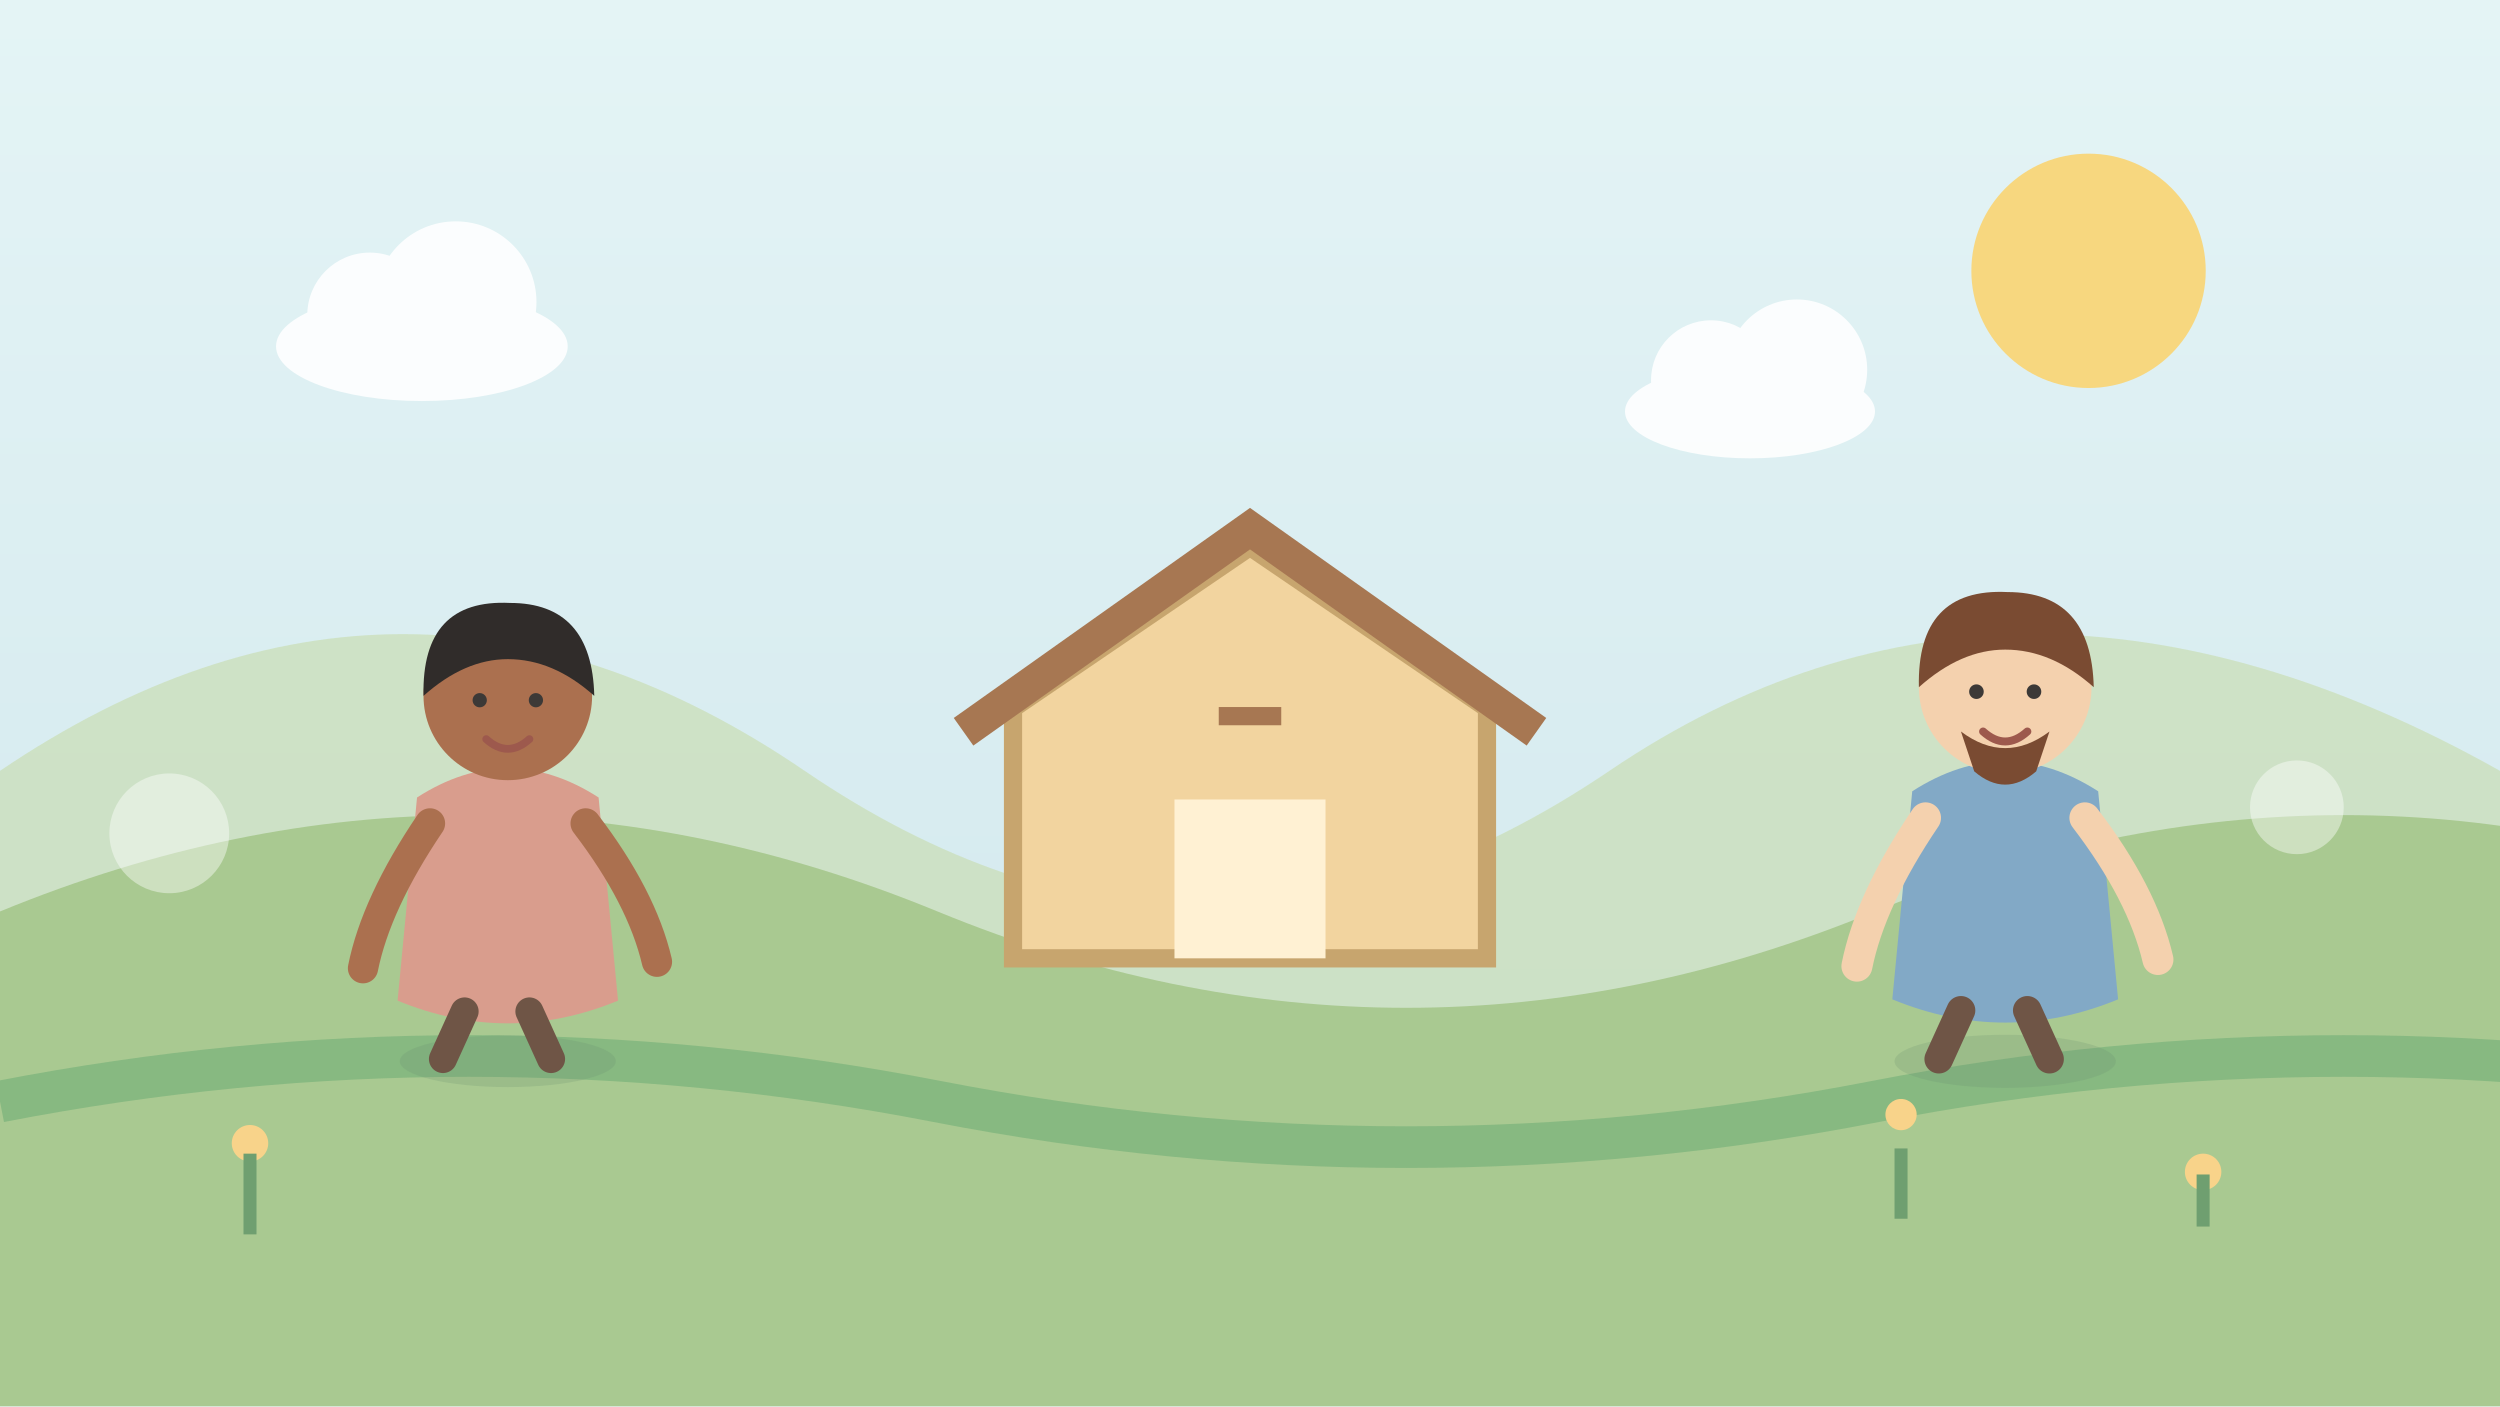
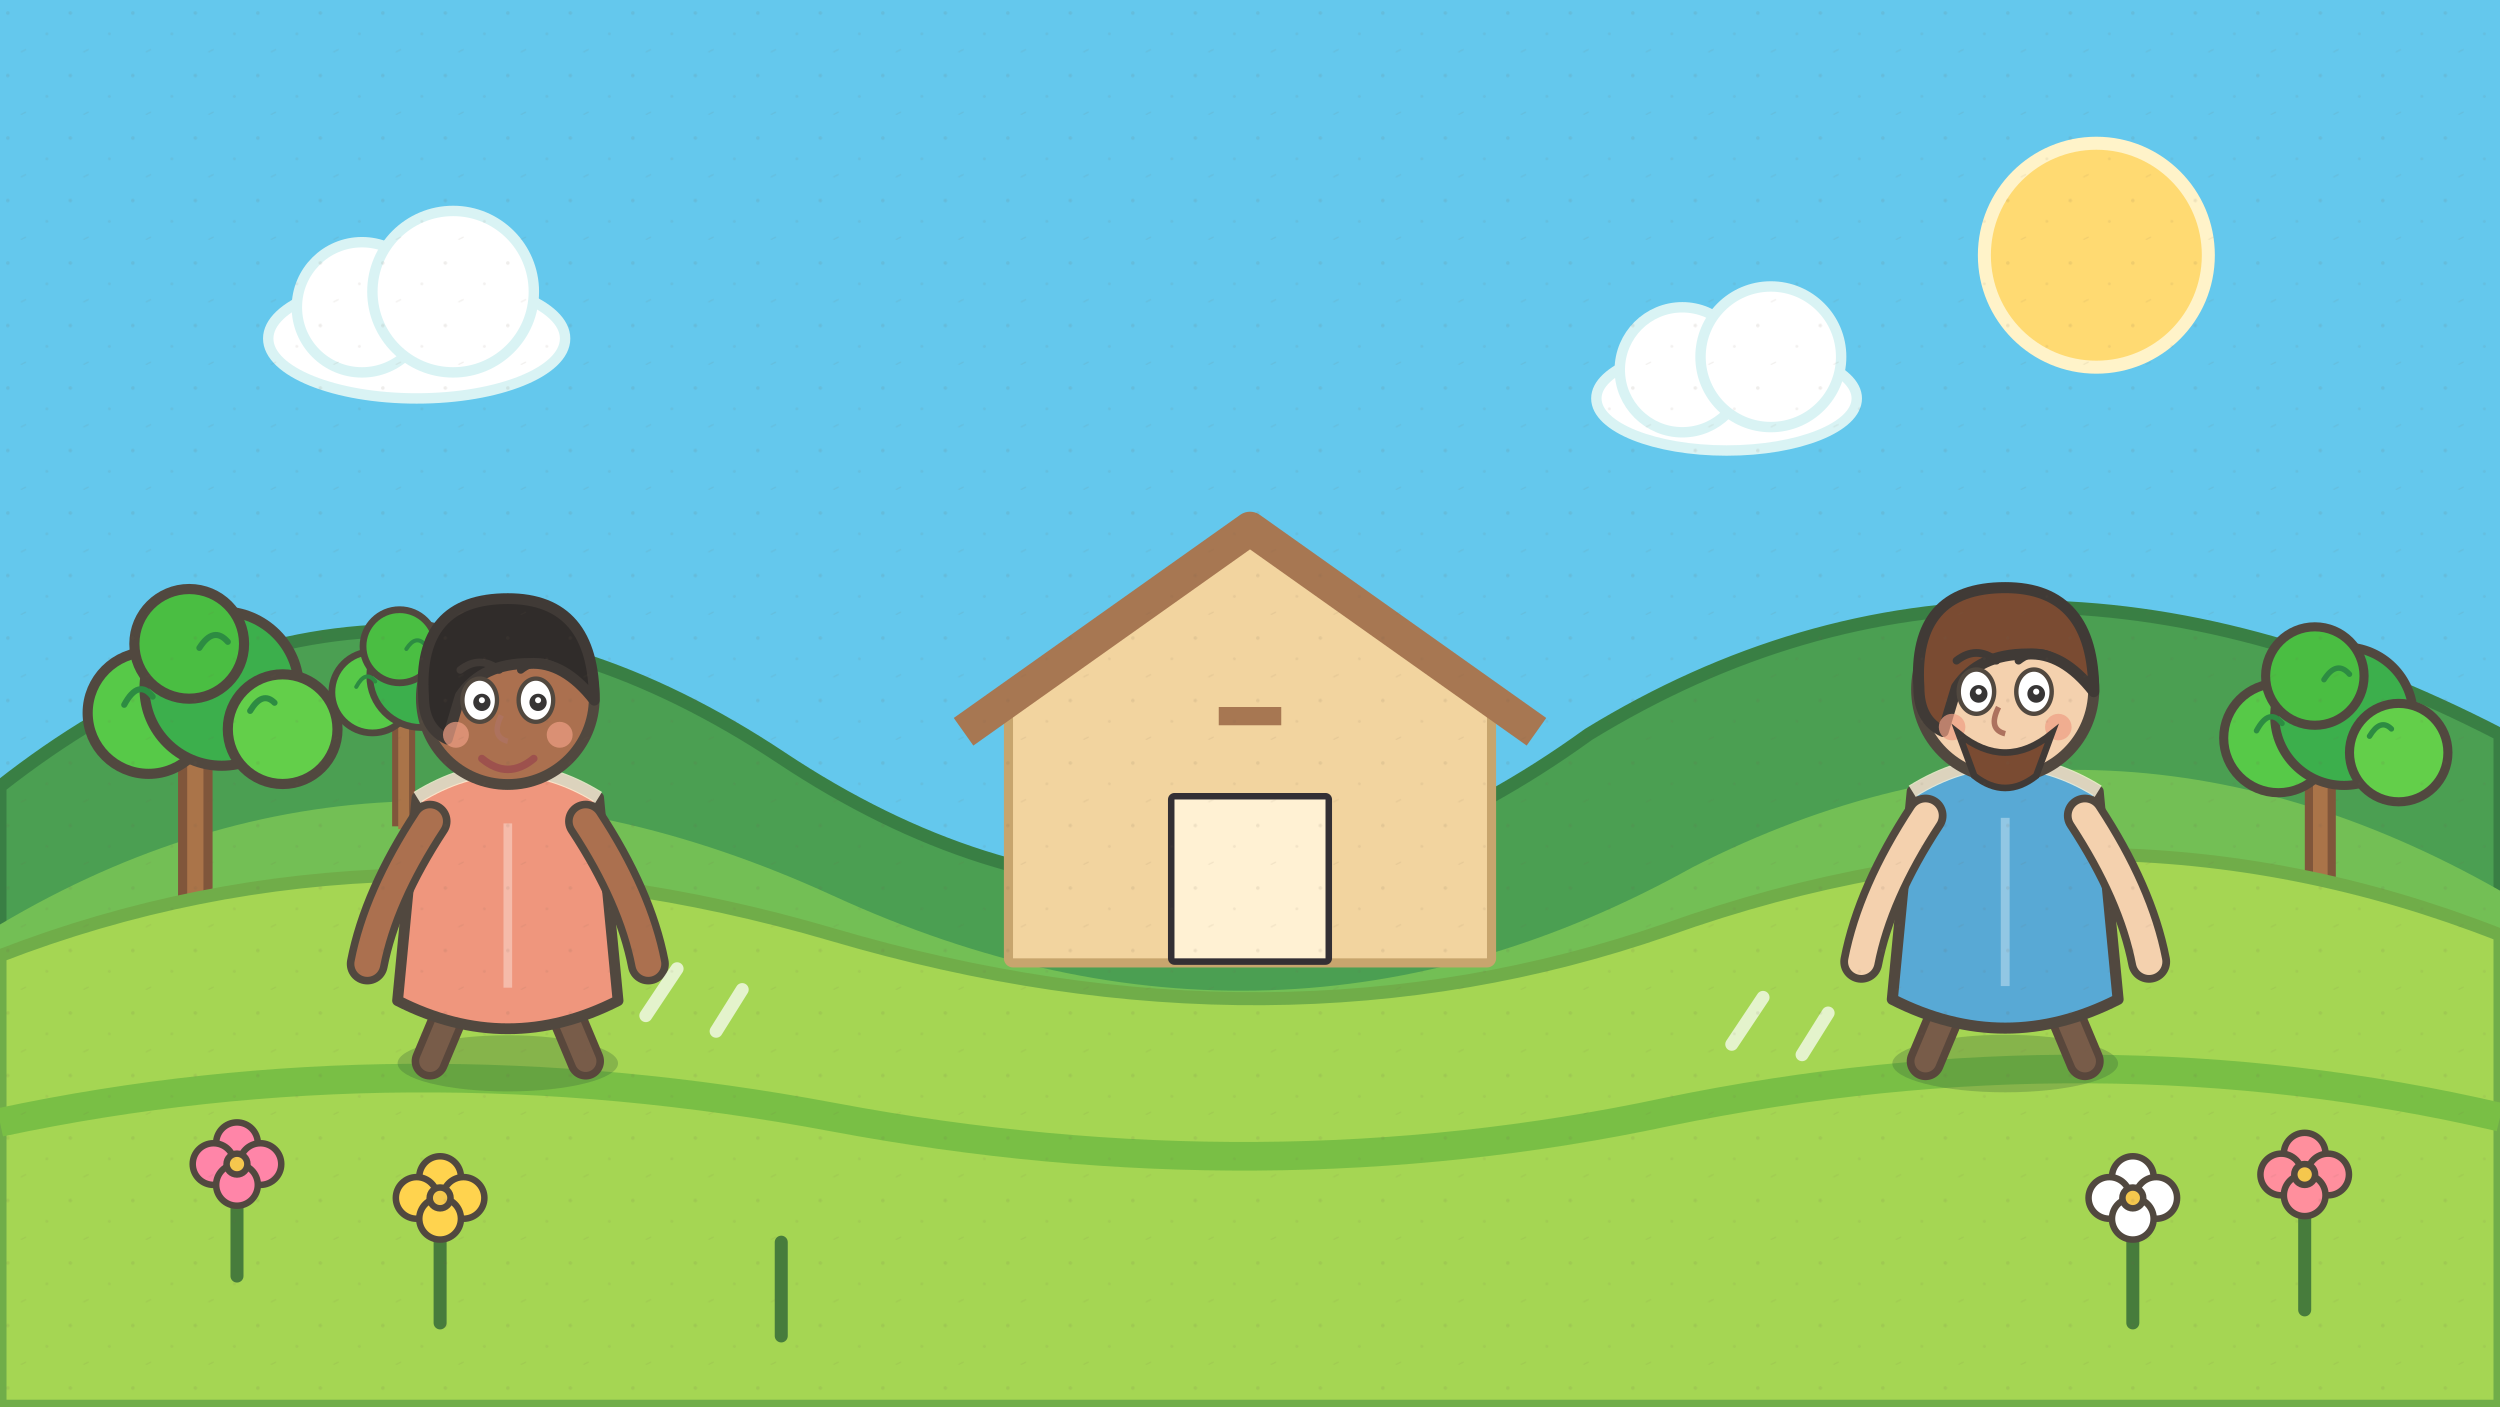
<svg xmlns="http://www.w3.org/2000/svg" viewBox="0 0 960 540">
  <defs>
-     <linearGradient id="sky" x2="0" y2="1">
-       <stop stop-color="#e4f4f5" />
-       <stop offset="1" stop-color="#cfe6ed" />
-     </linearGradient>
+     <pattern id="paper" width="24" height="24" patternUnits="userSpaceOnUse">
+       <circle cx="3" cy="5" r=".7" fill="#6f5d4b" opacity=".22" />
+       <circle cx="18" cy="13" r=".55" fill="#6f5d4b" opacity=".18" />
+       <path d="M8 20l2-1" stroke="#6f5d4b" stroke-width=".5" opacity=".18" />
+     </pattern>
  </defs>
-   <rect width="960" height="540" fill="url(#sky)" />
-   <circle cx="802" cy="104" r="45" fill="#f7d77f" />
-   <g fill="#fff" opacity=".88">
-     <ellipse cx="162" cy="133" rx="56" ry="21" />
-     <circle cx="142" cy="121" r="24" />
-     <circle cx="175" cy="116" r="31" />
-     <ellipse cx="672" cy="158" rx="48" ry="18" />
-     <circle cx="657" cy="146" r="23" />
-     <circle cx="690" cy="142" r="27" />
+   <rect width="960" height="540" fill="#64c8ed" />
+   <circle cx="805" cy="98" r="43" fill="#ffda72" stroke="#fff3c9" stroke-width="5" />
+   <g fill="#fff" stroke="#d9f3f4" stroke-width="4">
+     <ellipse cx="160" cy="130" rx="57" ry="23" />
+     <circle cx="139" cy="118" r="25" />
+     <circle cx="174" cy="112" r="31" />
+     <ellipse cx="663" cy="153" rx="50" ry="20" />
+     <circle cx="646" cy="142" r="24" />
+     <circle cx="680" cy="137" r="27" />
  </g>
-   <path d="M0 296q155-105 309 0t309 0 342 0v137H0z" fill="#c6dbaa" opacity=".6" />
-   <path d="M0 350q180-74 360 0t360 0 360 0v190H0z" fill="#a9c991" />
-   <path d="M0 423q180-35 360 0t360 0 360 0" fill="none" stroke="#87b981" stroke-width="16" />
-   <g>
-     <path d="M389 368V272l91-62 91 62v96z" fill="#f2d49f" stroke="#c7a56e" stroke-width="7" />
-     <path d="M370 281l110-78 110 78" fill="none" stroke="#a77752" stroke-width="13" />
-     <path d="M451 307h58v61h-58z" fill="#fff1d3" />
-     <path d="M468 275h24" stroke="#a77752" stroke-width="7" />
+   <path d="M0 302Q145 188 300 291T610 282Q770 184 960 282V423H0Z" fill="#4b9f52" stroke="#397f44" stroke-width="5" />
+   <path d="M0 355Q150 266 320 344T650 333Q805 254 960 342V446H0Z" fill="#73bf55" />
+   <g transform="translate(75 280) scale(0.78)" stroke="#51483f" stroke-width="5" stroke-linejoin="round">
+     <path d="M0 5v86" stroke="#80563b" stroke-width="17" />
+     <path d="M0 6v87" stroke="#aa7449" stroke-width="8" />
+     <circle cx="-23" cy="-8" r="30" fill="#57c948" />
+     <circle cx="13" cy="-20" r="38" fill="#3caf4c" />
+     <circle cx="43" cy="0" r="27" fill="#63cf4a" />
+     <circle cx="-3" cy="-42" r="27" fill="#4abe42" />
+     <path d="M-35-12q7-13 14-4m23-24q7-11 14-3m11 34q6-10 12-4" fill="none" stroke="#2d8c42" stroke-width="3" stroke-linecap="round" />
+   </g>
+   <g transform="translate(891 289) scale(0.7)" stroke="#51483f" stroke-width="5" stroke-linejoin="round">
+     <path d="M0 5v86" stroke="#80563b" stroke-width="17" />
+     <path d="M0 6v87" stroke="#aa7449" stroke-width="8" />
+     <circle cx="-23" cy="-8" r="30" fill="#57c948" />
+     <circle cx="13" cy="-20" r="38" fill="#3caf4c" />
+     <circle cx="43" cy="0" r="27" fill="#63cf4a" />
+     <circle cx="-3" cy="-42" r="27" fill="#4abe42" />
+     <path d="M-35-12q7-13 14-4m23-24q7-11 14-3m11 34q6-10 12-4" fill="none" stroke="#2d8c42" stroke-width="3" stroke-linecap="round" />
+   </g>
+   <g transform="translate(155 270) scale(0.52)" stroke="#51483f" stroke-width="5" stroke-linejoin="round">
+     <path d="M0 5v86" stroke="#80563b" stroke-width="17" />
+     <path d="M0 6v87" stroke="#aa7449" stroke-width="8" />
+     <circle cx="-23" cy="-8" r="30" fill="#57c948" />
+     <circle cx="13" cy="-20" r="38" fill="#3caf4c" />
+     <circle cx="43" cy="0" r="27" fill="#63cf4a" />
+     <circle cx="-3" cy="-42" r="27" fill="#4abe42" />
+     <path d="M-35-12q7-13 14-4m23-24q7-11 14-3m11 34q6-10 12-4" fill="none" stroke="#2d8c42" stroke-width="3" stroke-linecap="round" />
+   </g>
+   <path d="M0 367Q150 309 320 359T640 357Q805 298 960 359V540H0Z" fill="#a5d653" stroke="#70ad49" stroke-width="5" />
+   <path d="M0 431Q155 398 320 429T640 427Q805 393 960 429" fill="none" stroke="#79bf45" stroke-width="11" />
+   <g stroke="#332f34" stroke-width="5" stroke-linejoin="round" paint-order="stroke fill">
+     <g>
+       <path d="M389 368V272l91-62 91 62v96z" fill="#f2d49f" stroke="#c7a56e" stroke-width="7" />
+       <path d="M370 281l110-78 110 78" fill="none" stroke="#a77752" stroke-width="13" />
+       <path d="M451 307h58v61h-58z" fill="#fff1d3" />
+       <path d="M468 275h24" stroke="#a77752" stroke-width="7" />
+     </g>
  </g>
  <g transform="translate(195 405) scale(0.83)">
-     <ellipse cx="0" cy="3" rx="50" ry="12" fill="#698f6f" opacity=".22" />
-     <path d="M-42-119 Q0-146 42-119 L51-25 Q0-4-51-25Z" fill="#d99d8d" />
-     <path d="M-36-107 Q-61-70-67-40 M36-107 Q62-73 69-43" fill="none" stroke="#ab704f" stroke-width="14" stroke-linecap="round" />
-     <path d="M-20-20l-10 22m40-22 10 22" fill="none" stroke="#6f5546" stroke-width="13" stroke-linecap="round" />
-     <circle cx="0" cy="-166" r="39" fill="#ab704f" />
-     <path d="M-39-166Q-40-211 1-209q38 0 39 43-19-17-40-17-20 0-39 17" fill="#302c2a" />
-     <circle cx="-13" cy="-164" r="3.3" fill="#3c3937" />
-     <circle cx="13" cy="-164" r="3.3" fill="#3c3937" />
-     <path d="M-10-146q10 9 20 0" fill="none" stroke="#9d594d" stroke-width="3.6" stroke-linecap="round" />
+     <ellipse cx="0" cy="4" rx="51" ry="13" fill="#365d36" opacity=".28" />
+     <path d="M-23-28l-13 31m59-31L36 3" fill="none" stroke="#59473c" stroke-width="17" stroke-linecap="round" />
+     <path d="M-23-28l-13 31m59-31L36 3" fill="none" stroke="#785c49" stroke-width="10" stroke-linecap="round" />
+     <path d="M-42-119Q0-145 42-119L51-25Q0 1-51-25Z" fill="#ef967d" stroke="#51483f" stroke-width="5" stroke-linejoin="round" />
+     <path d="M-36-108Q-59-73-65-42M36-108Q59-73 65-42" fill="none" stroke="#51483f" stroke-width="19" stroke-linecap="round" />
+     <path d="M-36-108Q-59-73-65-42M36-108Q59-73 65-42" fill="none" stroke="#ab704f" stroke-width="12" stroke-linecap="round" />
+     <path d="M-42-119Q0-145 42-119" fill="none" stroke="#fff6dc" stroke-width="6" opacity=".8" />
+     <circle cx="0" cy="-165" r="40" fill="#ab704f" stroke="#51483f" stroke-width="5" />
+     <path d="M-39-166Q-42-211 0-211Q40-211 40-164Q26-182 10-181Q-12-181-22-166L-28-146Q-39-151-39-166Z" fill="#302c2a" stroke="#403a36" stroke-width="5" stroke-linejoin="round" />
+     <ellipse cx="-13" cy="-164" rx="8" ry="10" fill="#fff" stroke="#51483f" stroke-width="2" />
+     <ellipse cx="13" cy="-164" rx="8" ry="10" fill="#fff" stroke="#51483f" stroke-width="2" />
+     <circle cx="-12" cy="-163" r="4" fill="#373535" />
+     <circle cx="14" cy="-163" r="4" fill="#373535" />
+     <circle cx="-12" cy="-164" r="1.4" fill="#fff" />
+     <circle cx="14" cy="-164" r="1.4" fill="#fff" />
+     <path d="M-22-178q9-7 18 0m10 0q9-7 18 0" fill="none" stroke="#403a36" stroke-width="3.5" stroke-linecap="round" />
+     <path d="M-3-157q-5 10 3 12" fill="none" stroke="#ad725e" stroke-width="2.5" />
+     <circle cx="-24" cy="-148" r="6" fill="#ee9e83" opacity=".7" />
+     <circle cx="24" cy="-148" r="6" fill="#ee9e83" opacity=".7" />
+     <path d="M-12-137Q0-127 12-137" fill="none" stroke="#9d514d" stroke-width="3.5" stroke-linecap="round" />
+     <path d="M0-107v76" stroke="#fff" stroke-width="4" opacity=".35" />
  </g>
  <g transform="translate(770 405) scale(0.85)">
-     <ellipse cx="0" cy="3" rx="50" ry="12" fill="#698f6f" opacity=".22" />
-     <path d="M-42-119 Q0-146 42-119 L51-25 Q0-4-51-25Z" fill="#82a9c6" />
-     <path d="M-36-107 Q-61-70-67-40 M36-107 Q62-73 69-43" fill="none" stroke="#f4d1ae" stroke-width="14" stroke-linecap="round" />
-     <path d="M-20-20l-10 22m40-22 10 22" fill="none" stroke="#6f5546" stroke-width="13" stroke-linecap="round" />
-     <circle cx="0" cy="-166" r="39" fill="#f4d1ae" />
-     <path d="M-39-166Q-40-211 1-209q38 0 39 43-19-17-40-17-20 0-39 17" fill="#7a4b32" />
-     <circle cx="-13" cy="-164" r="3.3" fill="#3c3937" />
-     <circle cx="13" cy="-164" r="3.3" fill="#3c3937" />
-     <path d="M-10-146q10 9 20 0" fill="none" stroke="#9d594d" stroke-width="3.6" stroke-linecap="round" />
-     <path d="M-20-146Q0-131 20-146L14-128Q0-116-14-128Z" fill="#7a4b32" />
+     <ellipse cx="0" cy="4" rx="51" ry="13" fill="#365d36" opacity=".28" />
+     <path d="M-23-28l-13 31m59-31L36 3" fill="none" stroke="#59473c" stroke-width="17" stroke-linecap="round" />
+     <path d="M-23-28l-13 31m59-31L36 3" fill="none" stroke="#785c49" stroke-width="10" stroke-linecap="round" />
+     <path d="M-42-119Q0-145 42-119L51-25Q0 1-51-25Z" fill="#58a9d5" stroke="#51483f" stroke-width="5" stroke-linejoin="round" />
+     <path d="M-36-108Q-59-73-65-42M36-108Q59-73 65-42" fill="none" stroke="#51483f" stroke-width="19" stroke-linecap="round" />
+     <path d="M-36-108Q-59-73-65-42M36-108Q59-73 65-42" fill="none" stroke="#f4d1ae" stroke-width="12" stroke-linecap="round" />
+     <path d="M-42-119Q0-145 42-119" fill="none" stroke="#fff6dc" stroke-width="6" opacity=".8" />
+     <circle cx="0" cy="-165" r="40" fill="#f4d1ae" stroke="#51483f" stroke-width="5" />
+     <path d="M-39-166Q-42-211 0-211Q40-211 40-164Q26-182 10-181Q-12-181-22-166L-28-146Q-39-151-39-166Z" fill="#7a4b32" stroke="#403a36" stroke-width="5" stroke-linejoin="round" />
+     <ellipse cx="-13" cy="-164" rx="8" ry="10" fill="#fff" stroke="#51483f" stroke-width="2" />
+     <ellipse cx="13" cy="-164" rx="8" ry="10" fill="#fff" stroke="#51483f" stroke-width="2" />
+     <circle cx="-12" cy="-163" r="4" fill="#373535" />
+     <circle cx="14" cy="-163" r="4" fill="#373535" />
+     <circle cx="-12" cy="-164" r="1.4" fill="#fff" />
+     <circle cx="14" cy="-164" r="1.4" fill="#fff" />
+     <path d="M-22-178q9-7 18 0m10 0q9-7 18 0" fill="none" stroke="#403a36" stroke-width="3.5" stroke-linecap="round" />
+     <path d="M-3-157q-5 10 3 12" fill="none" stroke="#ad725e" stroke-width="2.5" />
+     <circle cx="-24" cy="-148" r="6" fill="#ee9e83" opacity=".7" />
+     <circle cx="24" cy="-148" r="6" fill="#ee9e83" opacity=".7" />
+     <path d="M-12-137Q0-127 12-137" fill="none" stroke="#9d514d" stroke-width="3.5" stroke-linecap="round" />
+     <path d="M-21-145Q0-128 21-145L14-126Q0-115-14-126Z" fill="#7a4b32" stroke="#403a36" stroke-width="3" />
+     <path d="M0-107v76" stroke="#fff" stroke-width="4" opacity=".35" />
  </g>
-   <g fill="#f8d38a">
-     <circle cx="96" cy="439" r="7" />
-     <circle cx="846" cy="450" r="7" />
-     <circle cx="730" cy="428" r="6" />
+   <g stroke="#477c3c" stroke-width="5" stroke-linecap="round">
+     <path d="M91 490v-43m78 61v-48m650 48v-49m66 44v-37m-585 47v-36" />
  </g>
-   <g stroke="#6f9f70" stroke-width="5">
-     <path d="M96 474v-31m750 28v-20m-116 17v-27" />
+   <g stroke="#51483f" stroke-width="2.5">
+     <g fill="#ff85a8">
+       <circle cx="91" cy="439" r="8" />
+       <circle cx="82" cy="447" r="8" />
+       <circle cx="100" cy="447" r="8" />
+       <circle cx="91" cy="455" r="8" />
+     </g>
+     <g fill="#ffd34e">
+       <circle cx="169" cy="452" r="8" />
+       <circle cx="160" cy="460" r="8" />
+       <circle cx="178" cy="460" r="8" />
+       <circle cx="169" cy="468" r="8" />
+     </g>
+     <g fill="#fff">
+       <circle cx="819" cy="452" r="8" />
+       <circle cx="810" cy="460" r="8" />
+       <circle cx="828" cy="460" r="8" />
+       <circle cx="819" cy="468" r="8" />
+     </g>
+     <g fill="#ff8f9d">
+       <circle cx="885" cy="443" r="8" />
+       <circle cx="876" cy="451" r="8" />
+       <circle cx="894" cy="451" r="8" />
+       <circle cx="885" cy="459" r="8" />
+     </g>
+     <circle cx="91" cy="447" r="4" fill="#f5c74d" />
+     <circle cx="169" cy="460" r="4" fill="#f5c74d" />
+     <circle cx="819" cy="460" r="4" fill="#f5c74d" />
+     <circle cx="885" cy="451" r="4" fill="#f5c74d" />
  </g>
-   <g fill="#fff" opacity=".42">
-     <circle cx="65" cy="320" r="23" />
-     <circle cx="882" cy="310" r="18" />
+   <g fill="none" stroke="#fff" stroke-width="5" stroke-linecap="round" opacity=".7">
+     <path d="M248 390l12-18m15 24 10-16m380 21 12-18m15 22 10-16" />
  </g>
+   <rect width="960" height="540" fill="url(#paper)" opacity=".48" pointer-events="none" />
</svg>
